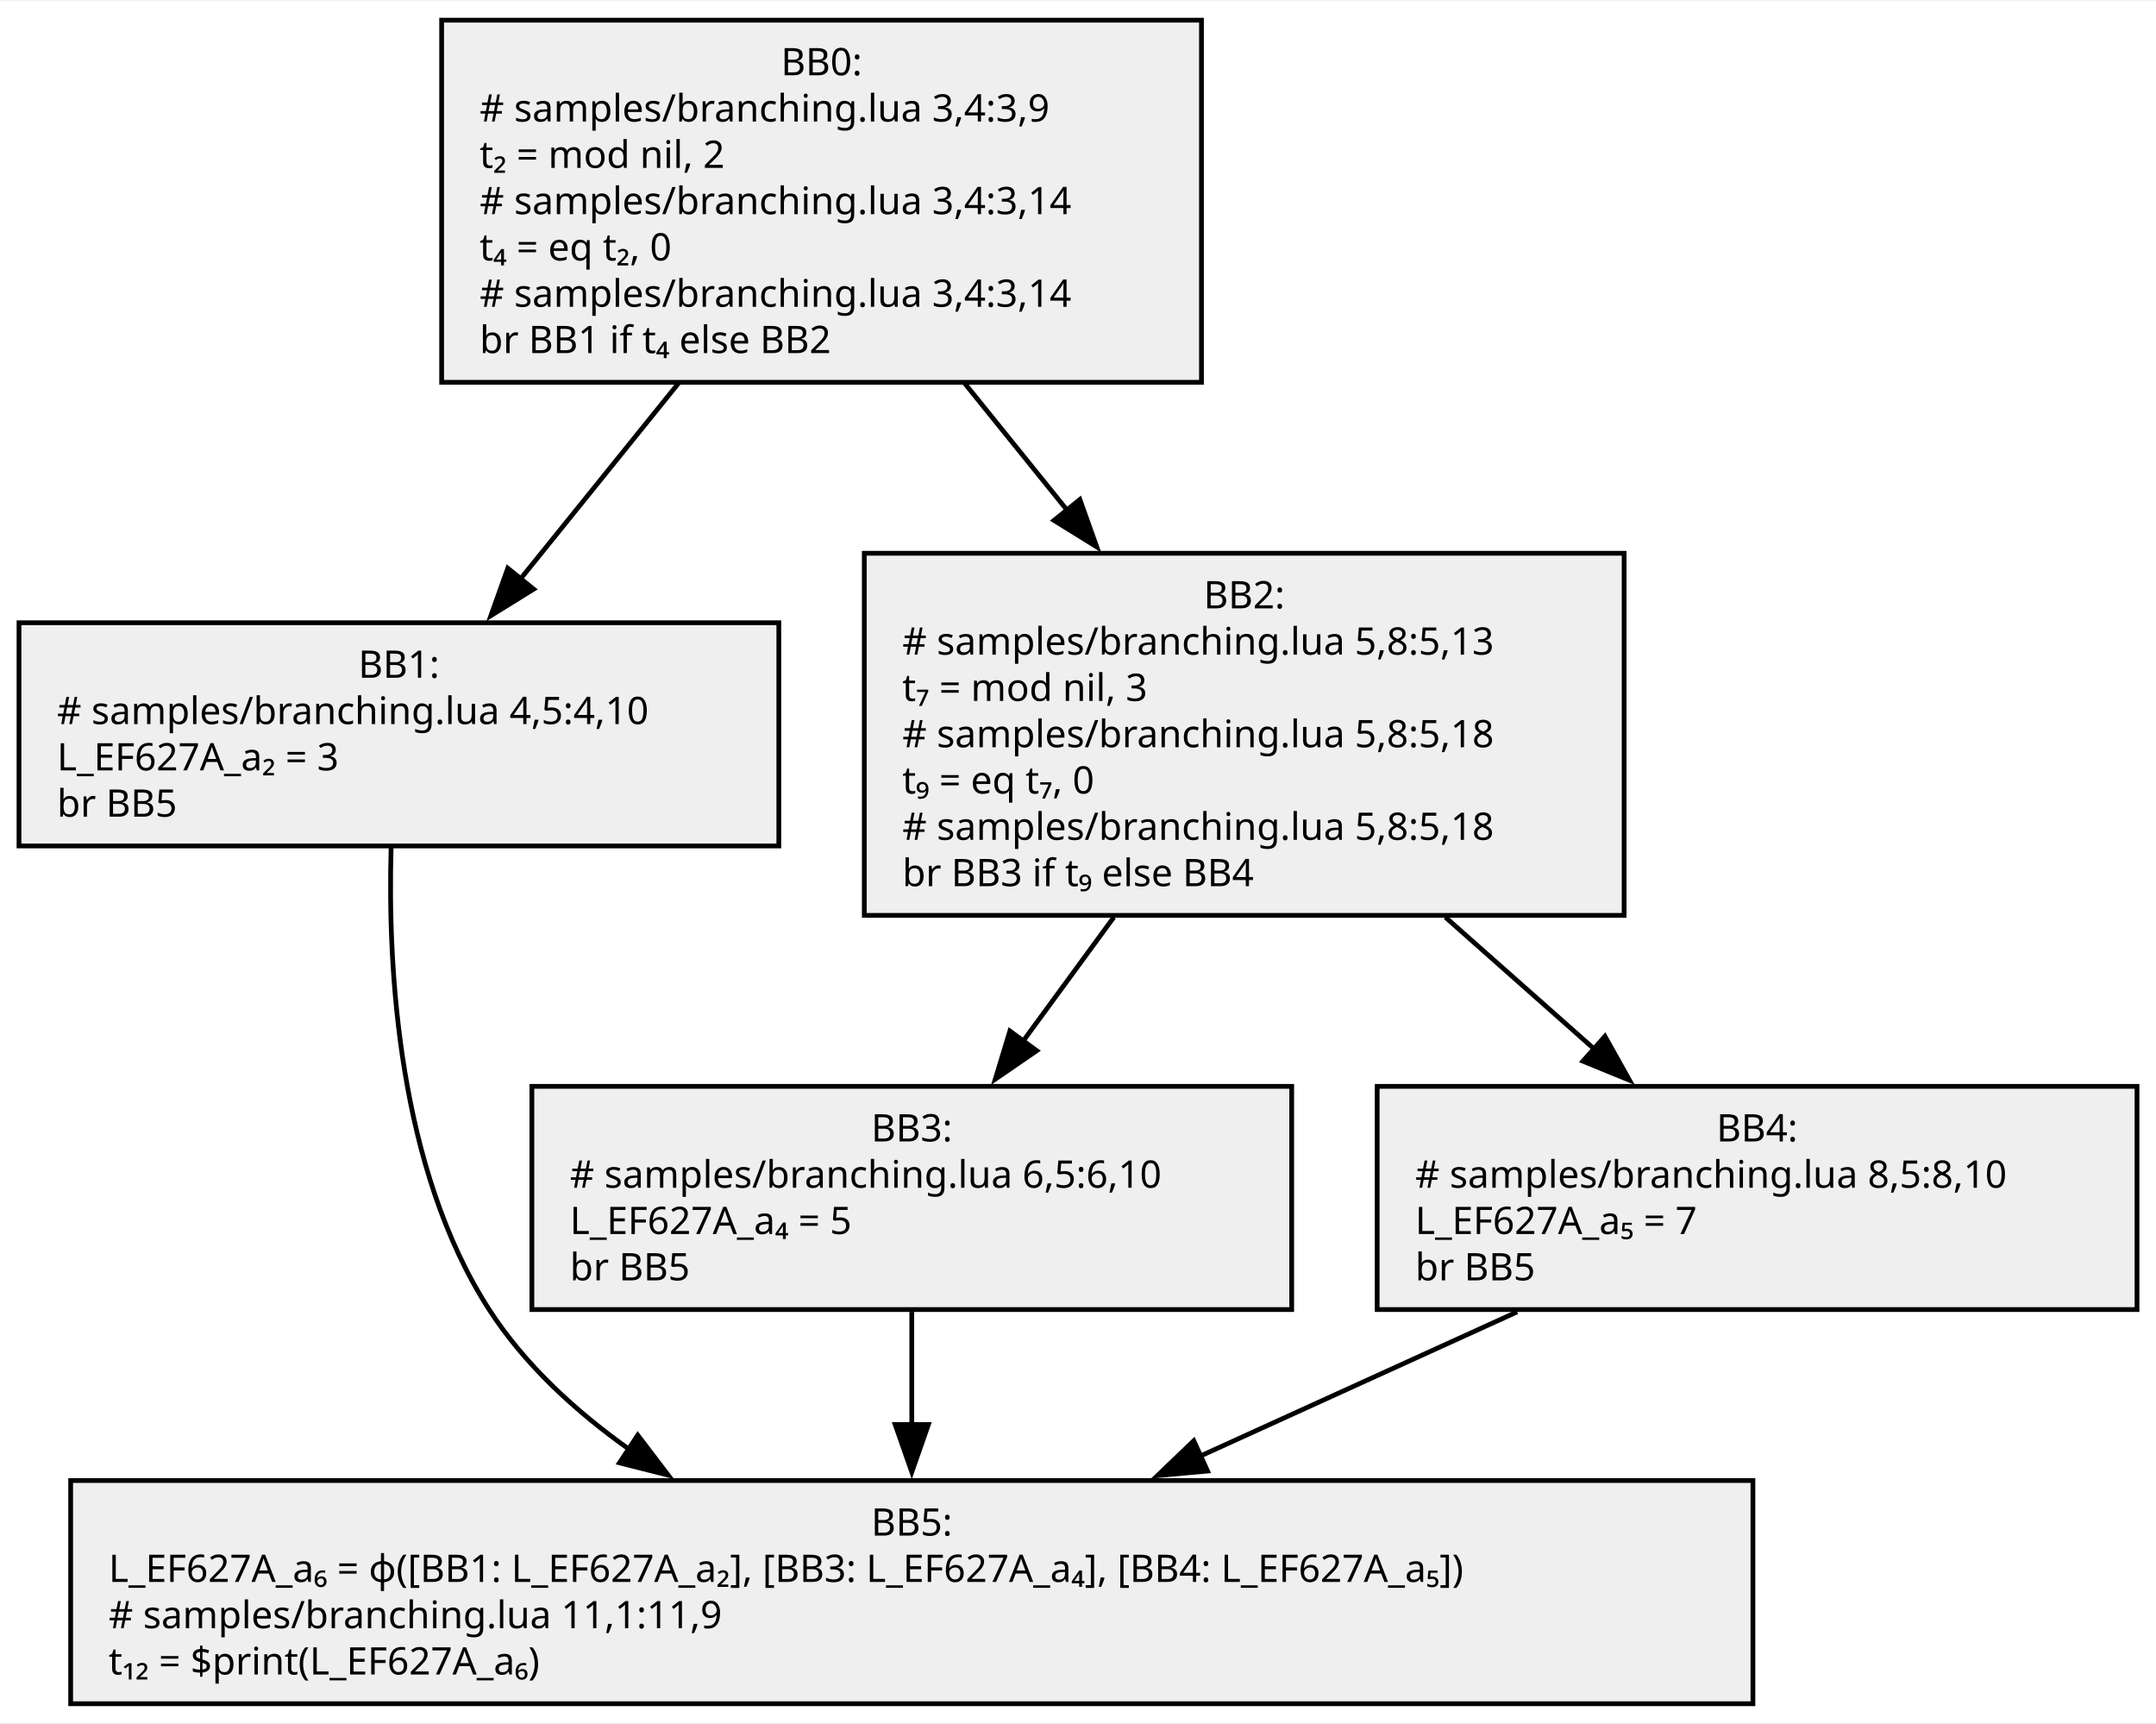
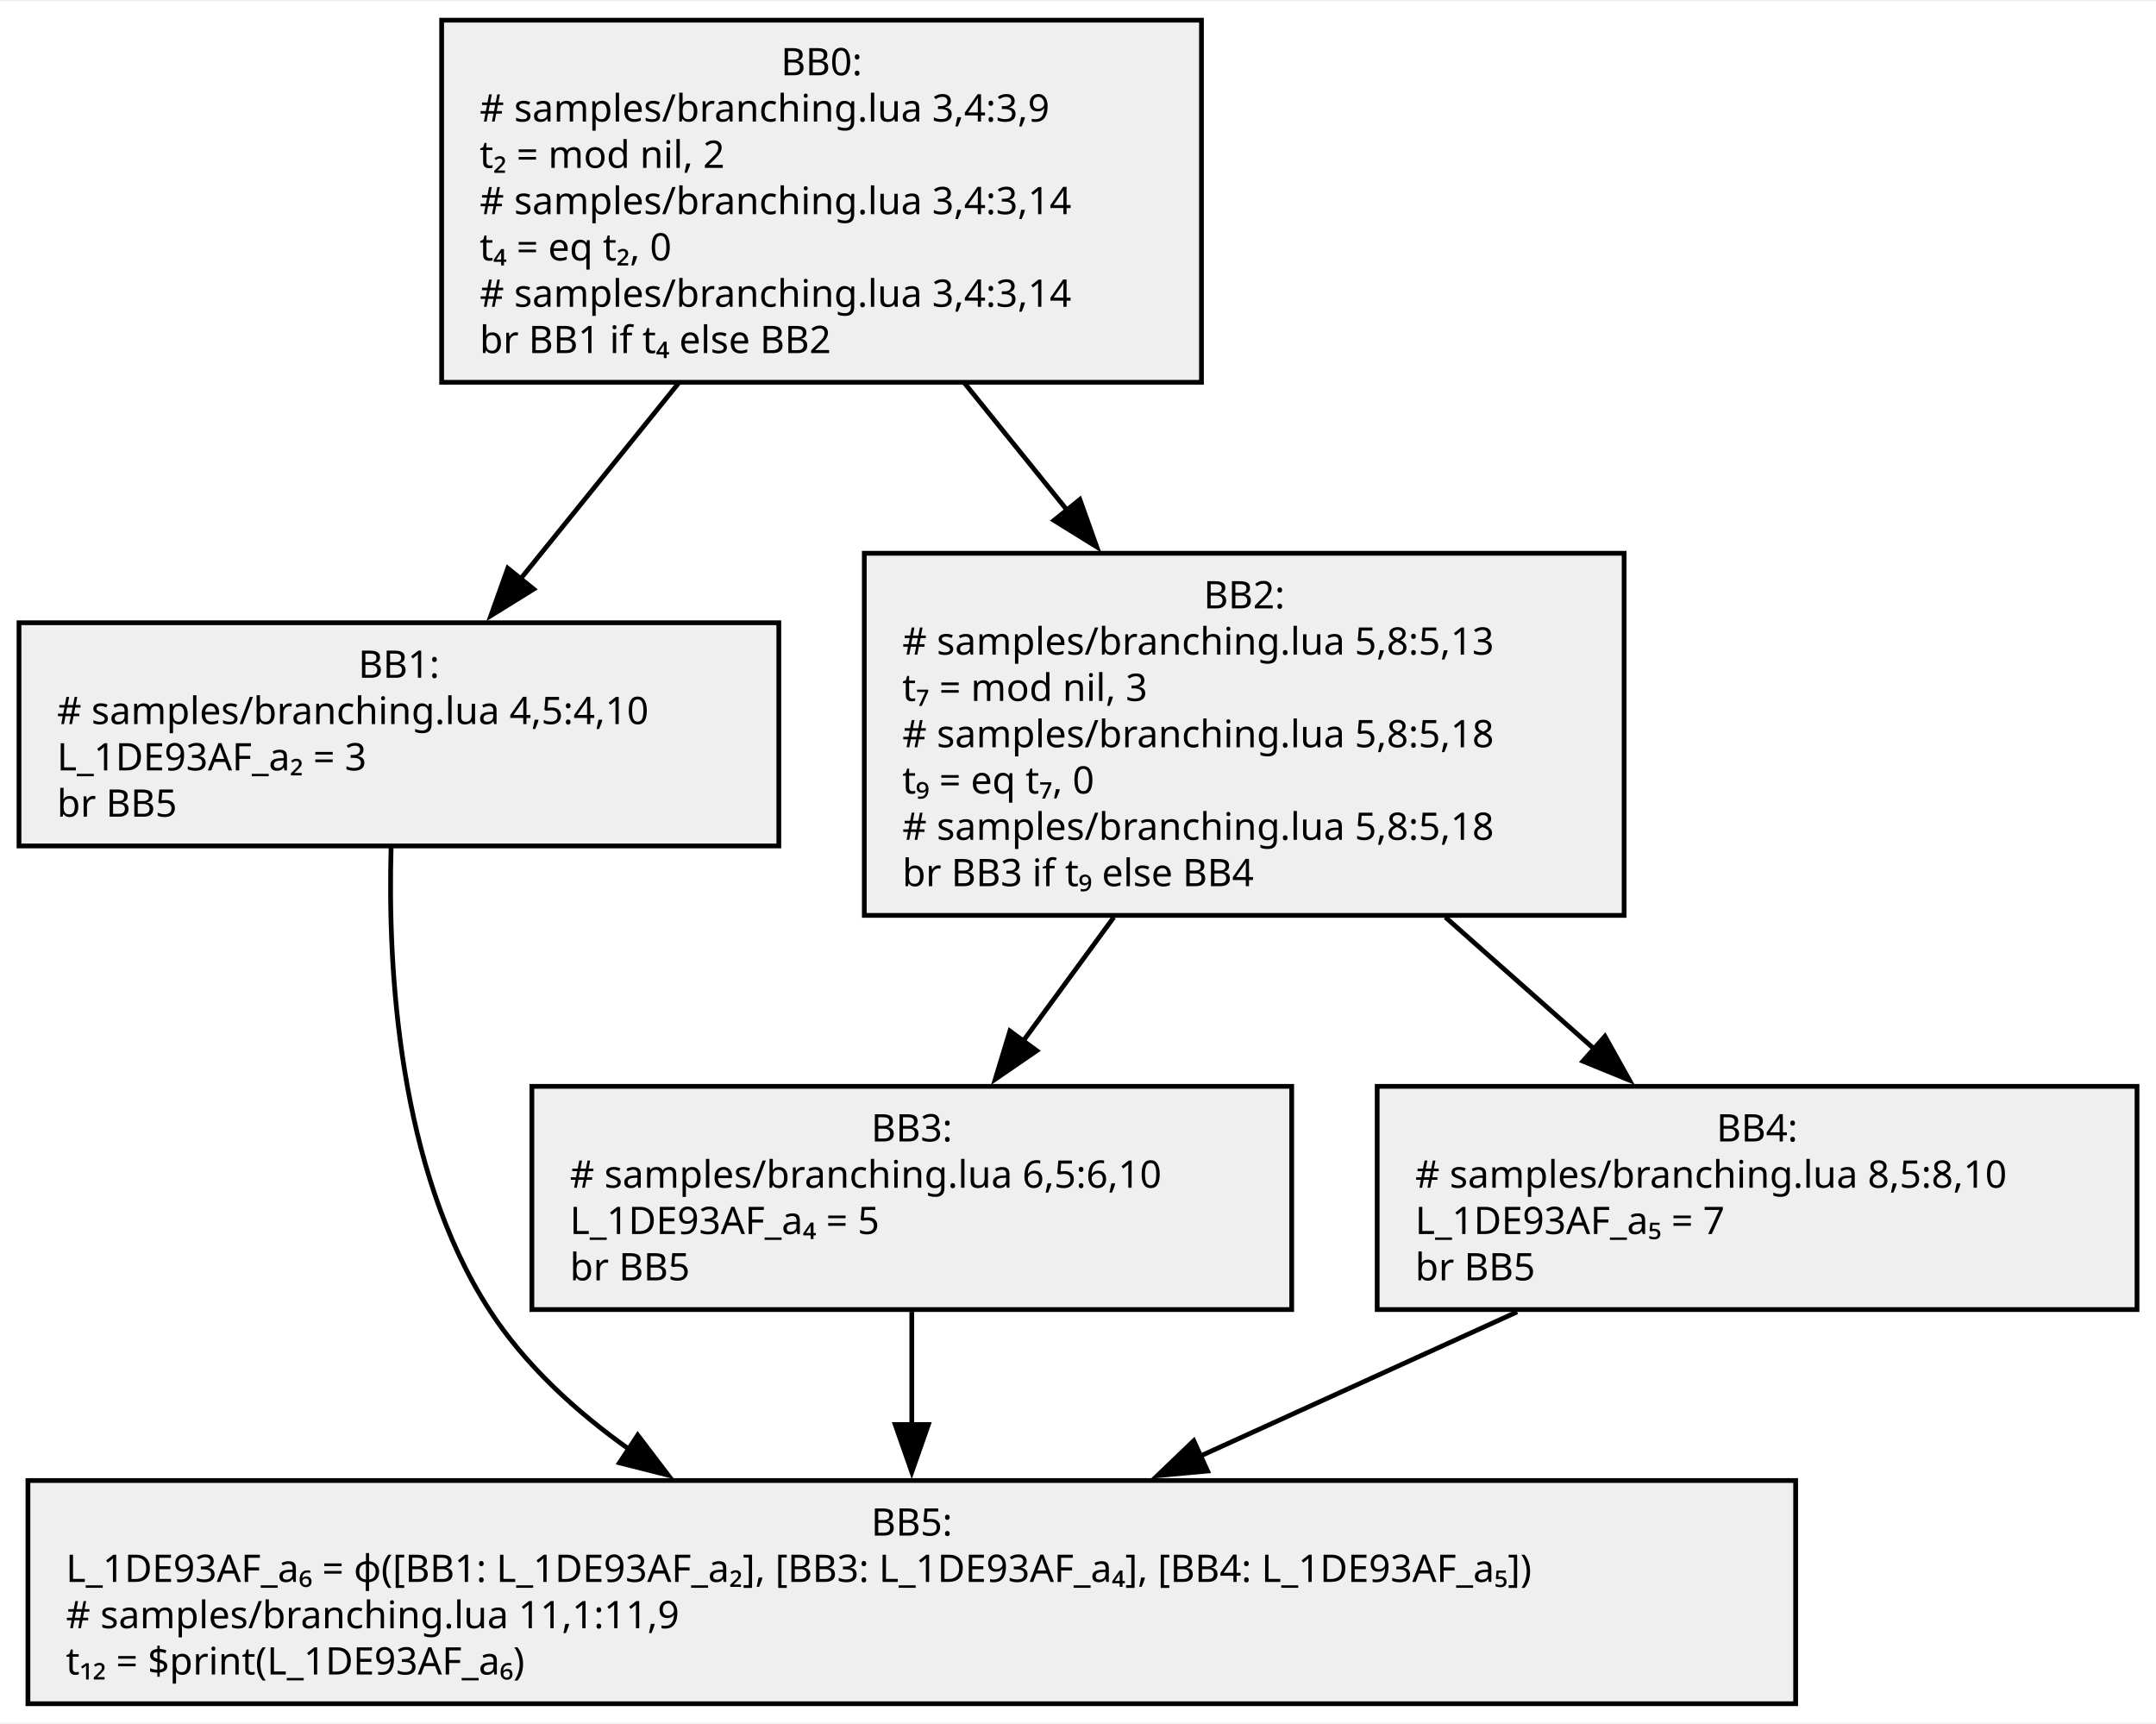
<svg xmlns="http://www.w3.org/2000/svg" width="454pt" height="363pt" viewBox="0.00 0.00 454.00 362.50">
  <g id="graph0" class="graph" transform="scale(1 1) rotate(0) translate(4 358.5)">
    <polygon fill="white" stroke="none" points="-4,4 -4,-358.5 450,-358.5 450,4 -4,4" />
    <g id="node1" class="node">
      <polygon fill="#efefef" stroke="black" points="249,-354.5 89,-354.5 89,-278.25 249,-278.25 249,-354.5" />
      <text text-anchor="middle" x="169" y="-342.9" font-family="Cascadia Code" font-size="8.00">BB0:</text>
      <text text-anchor="start" x="97" y="-333.15" font-family="Cascadia Code" font-size="8.00"># samples/branching.lua 3,4:3,9</text>
      <text text-anchor="start" x="97" y="-323.4" font-family="Cascadia Code" font-size="8.00">t₂ = mod nil, 2</text>
      <text text-anchor="start" x="97" y="-313.65" font-family="Cascadia Code" font-size="8.00"># samples/branching.lua 3,4:3,14</text>
      <text text-anchor="start" x="97" y="-303.9" font-family="Cascadia Code" font-size="8.00">t₄ = eq t₂, 0</text>
      <text text-anchor="start" x="97" y="-294.15" font-family="Cascadia Code" font-size="8.00"># samples/branching.lua 3,4:3,14</text>
      <text text-anchor="start" x="97" y="-284.4" font-family="Cascadia Code" font-size="8.00">br BB1 if t₄ else BB2</text>
    </g>
    <g id="node2" class="node">
      <polygon fill="#efefef" stroke="black" points="160,-227.62 0,-227.62 0,-180.62 160,-180.62 160,-227.62" />
      <text text-anchor="middle" x="80" y="-216.03" font-family="Cascadia Code" font-size="8.00">BB1:</text>
      <text text-anchor="start" x="8" y="-206.28" font-family="Cascadia Code" font-size="8.00"># samples/branching.lua 4,5:4,10</text>
-       <text text-anchor="start" x="8" y="-196.53" font-family="Cascadia Code" font-size="8.00">L_EF627A_a₂ = 3</text>
+       <text text-anchor="start" x="8" y="-196.53" font-family="Cascadia Code" font-size="8.00">L_1DE93AF_a₂ = 3</text>
      <text text-anchor="start" x="8" y="-186.78" font-family="Cascadia Code" font-size="8.00">br BB5</text>
    </g>
    <g id="edge1" class="edge">
      <path fill="none" stroke="black" d="M138.87,-278.05C128.07,-264.68 116.02,-249.74 105.64,-236.89" />
      <polygon fill="black" stroke="black" points="108.38,-234.7 99.37,-229.12 102.93,-239.1 108.38,-234.7" />
    </g>
    <g id="node3" class="node">
      <polygon fill="#efefef" stroke="black" points="338,-242.25 178,-242.25 178,-166 338,-166 338,-242.25" />
      <text text-anchor="middle" x="258" y="-230.65" font-family="Cascadia Code" font-size="8.00">BB2:</text>
      <text text-anchor="start" x="186" y="-220.9" font-family="Cascadia Code" font-size="8.00"># samples/branching.lua 5,8:5,13</text>
      <text text-anchor="start" x="186" y="-211.15" font-family="Cascadia Code" font-size="8.00">t₇ = mod nil, 3</text>
      <text text-anchor="start" x="186" y="-201.4" font-family="Cascadia Code" font-size="8.00"># samples/branching.lua 5,8:5,18</text>
      <text text-anchor="start" x="186" y="-191.65" font-family="Cascadia Code" font-size="8.00">t₉ = eq t₇, 0</text>
      <text text-anchor="start" x="186" y="-181.9" font-family="Cascadia Code" font-size="8.00"># samples/branching.lua 5,8:5,18</text>
      <text text-anchor="start" x="186" y="-172.15" font-family="Cascadia Code" font-size="8.00">br BB3 if t₉ else BB4</text>
    </g>
    <g id="edge2" class="edge">
      <path fill="none" stroke="black" d="M199.13,-278.05C206.09,-269.43 213.57,-260.16 220.8,-251.21" />
      <polygon fill="black" stroke="black" points="223.39,-253.57 226.95,-243.59 217.94,-249.17 223.39,-253.57" />
    </g>
    <g id="node6" class="node">
-       <polygon fill="#efefef" stroke="black" points="365.12,-47 10.88,-47 10.88,0 365.12,0 365.12,-47" />
+       <polygon fill="#efefef" stroke="black" points="374.12,-47 1.88,-47 1.88,0 374.12,0 374.12,-47" />
      <text text-anchor="middle" x="188" y="-35.4" font-family="Cascadia Code" font-size="8.00">BB5:</text>
-       <text text-anchor="start" x="18.88" y="-25.65" font-family="Cascadia Code" font-size="8.00">L_EF627A_a₆ = ϕ([BB1: L_EF627A_a₂], [BB3: L_EF627A_a₄], [BB4: L_EF627A_a₅])</text>
-       <text text-anchor="start" x="18.88" y="-15.9" font-family="Cascadia Code" font-size="8.00"># samples/branching.lua 11,1:11,9</text>
-       <text text-anchor="start" x="18.88" y="-6.15" font-family="Cascadia Code" font-size="8.00">t₁₂ = $print(L_EF627A_a₆)</text>
+       <text text-anchor="start" x="9.88" y="-25.65" font-family="Cascadia Code" font-size="8.00">L_1DE93AF_a₆ = ϕ([BB1: L_1DE93AF_a₂], [BB3: L_1DE93AF_a₄], [BB4: L_1DE93AF_a₅])</text>
+       <text text-anchor="start" x="9.88" y="-15.9" font-family="Cascadia Code" font-size="8.00"># samples/branching.lua 11,1:11,9</text>
+       <text text-anchor="start" x="9.88" y="-6.15" font-family="Cascadia Code" font-size="8.00">t₁₂ = $print(L_1DE93AF_a₆)</text>
    </g>
    <g id="edge5" class="edge">
      <path fill="none" stroke="black" d="M78.36,-180.41C77.62,-154.72 79.88,-112.63 99,-83 106.52,-71.35 117.26,-61.51 128.7,-53.42" />
      <polygon fill="black" stroke="black" points="130.29,-56.56 136.71,-48.13 126.44,-50.72 130.29,-56.56" />
    </g>
    <g id="node4" class="node">
      <polygon fill="#efefef" stroke="black" points="268,-130 108,-130 108,-83 268,-83 268,-130" />
      <text text-anchor="middle" x="188" y="-118.4" font-family="Cascadia Code" font-size="8.00">BB3:</text>
      <text text-anchor="start" x="116" y="-108.65" font-family="Cascadia Code" font-size="8.00"># samples/branching.lua 6,5:6,10</text>
-       <text text-anchor="start" x="116" y="-98.9" font-family="Cascadia Code" font-size="8.00">L_EF627A_a₄ = 5</text>
+       <text text-anchor="start" x="116" y="-98.9" font-family="Cascadia Code" font-size="8.00">L_1DE93AF_a₄ = 5</text>
      <text text-anchor="start" x="116" y="-89.15" font-family="Cascadia Code" font-size="8.00">br BB5</text>
    </g>
    <g id="edge3" class="edge">
      <path fill="none" stroke="black" d="M230.54,-165.61C224.19,-156.94 217.5,-147.8 211.35,-139.4" />
      <polygon fill="black" stroke="black" points="214.31,-137.51 205.58,-131.51 208.66,-141.65 214.31,-137.51" />
    </g>
    <g id="node5" class="node">
      <polygon fill="#efefef" stroke="black" points="446,-130 286,-130 286,-83 446,-83 446,-130" />
      <text text-anchor="middle" x="366" y="-118.4" font-family="Cascadia Code" font-size="8.00">BB4:</text>
      <text text-anchor="start" x="294" y="-108.65" font-family="Cascadia Code" font-size="8.00"># samples/branching.lua 8,5:8,10</text>
-       <text text-anchor="start" x="294" y="-98.9" font-family="Cascadia Code" font-size="8.00">L_EF627A_a₅ = 7</text>
+       <text text-anchor="start" x="294" y="-98.9" font-family="Cascadia Code" font-size="8.00">L_1DE93AF_a₅ = 7</text>
      <text text-anchor="start" x="294" y="-89.15" font-family="Cascadia Code" font-size="8.00">br BB5</text>
    </g>
    <g id="edge4" class="edge">
      <path fill="none" stroke="black" d="M300.37,-165.61C310.8,-156.38 321.82,-146.61 331.8,-137.78" />
      <polygon fill="black" stroke="black" points="333.96,-140.54 339.13,-131.29 329.32,-135.3 333.96,-140.54" />
    </g>
    <g id="edge6" class="edge">
      <path fill="none" stroke="black" d="M188,-82.51C188,-75.09 188,-66.7 188,-58.66" />
      <polygon fill="black" stroke="black" points="191.5,-58.79 188,-48.79 184.5,-58.79 191.5,-58.79" />
    </g>
    <g id="edge7" class="edge">
      <path fill="none" stroke="black" d="M315.47,-82.51C294.71,-73.06 270.5,-62.04 248.78,-52.16" />
      <polygon fill="black" stroke="black" points="250.28,-49 239.73,-48.04 247.38,-55.37 250.28,-49" />
    </g>
  </g>
</svg>
